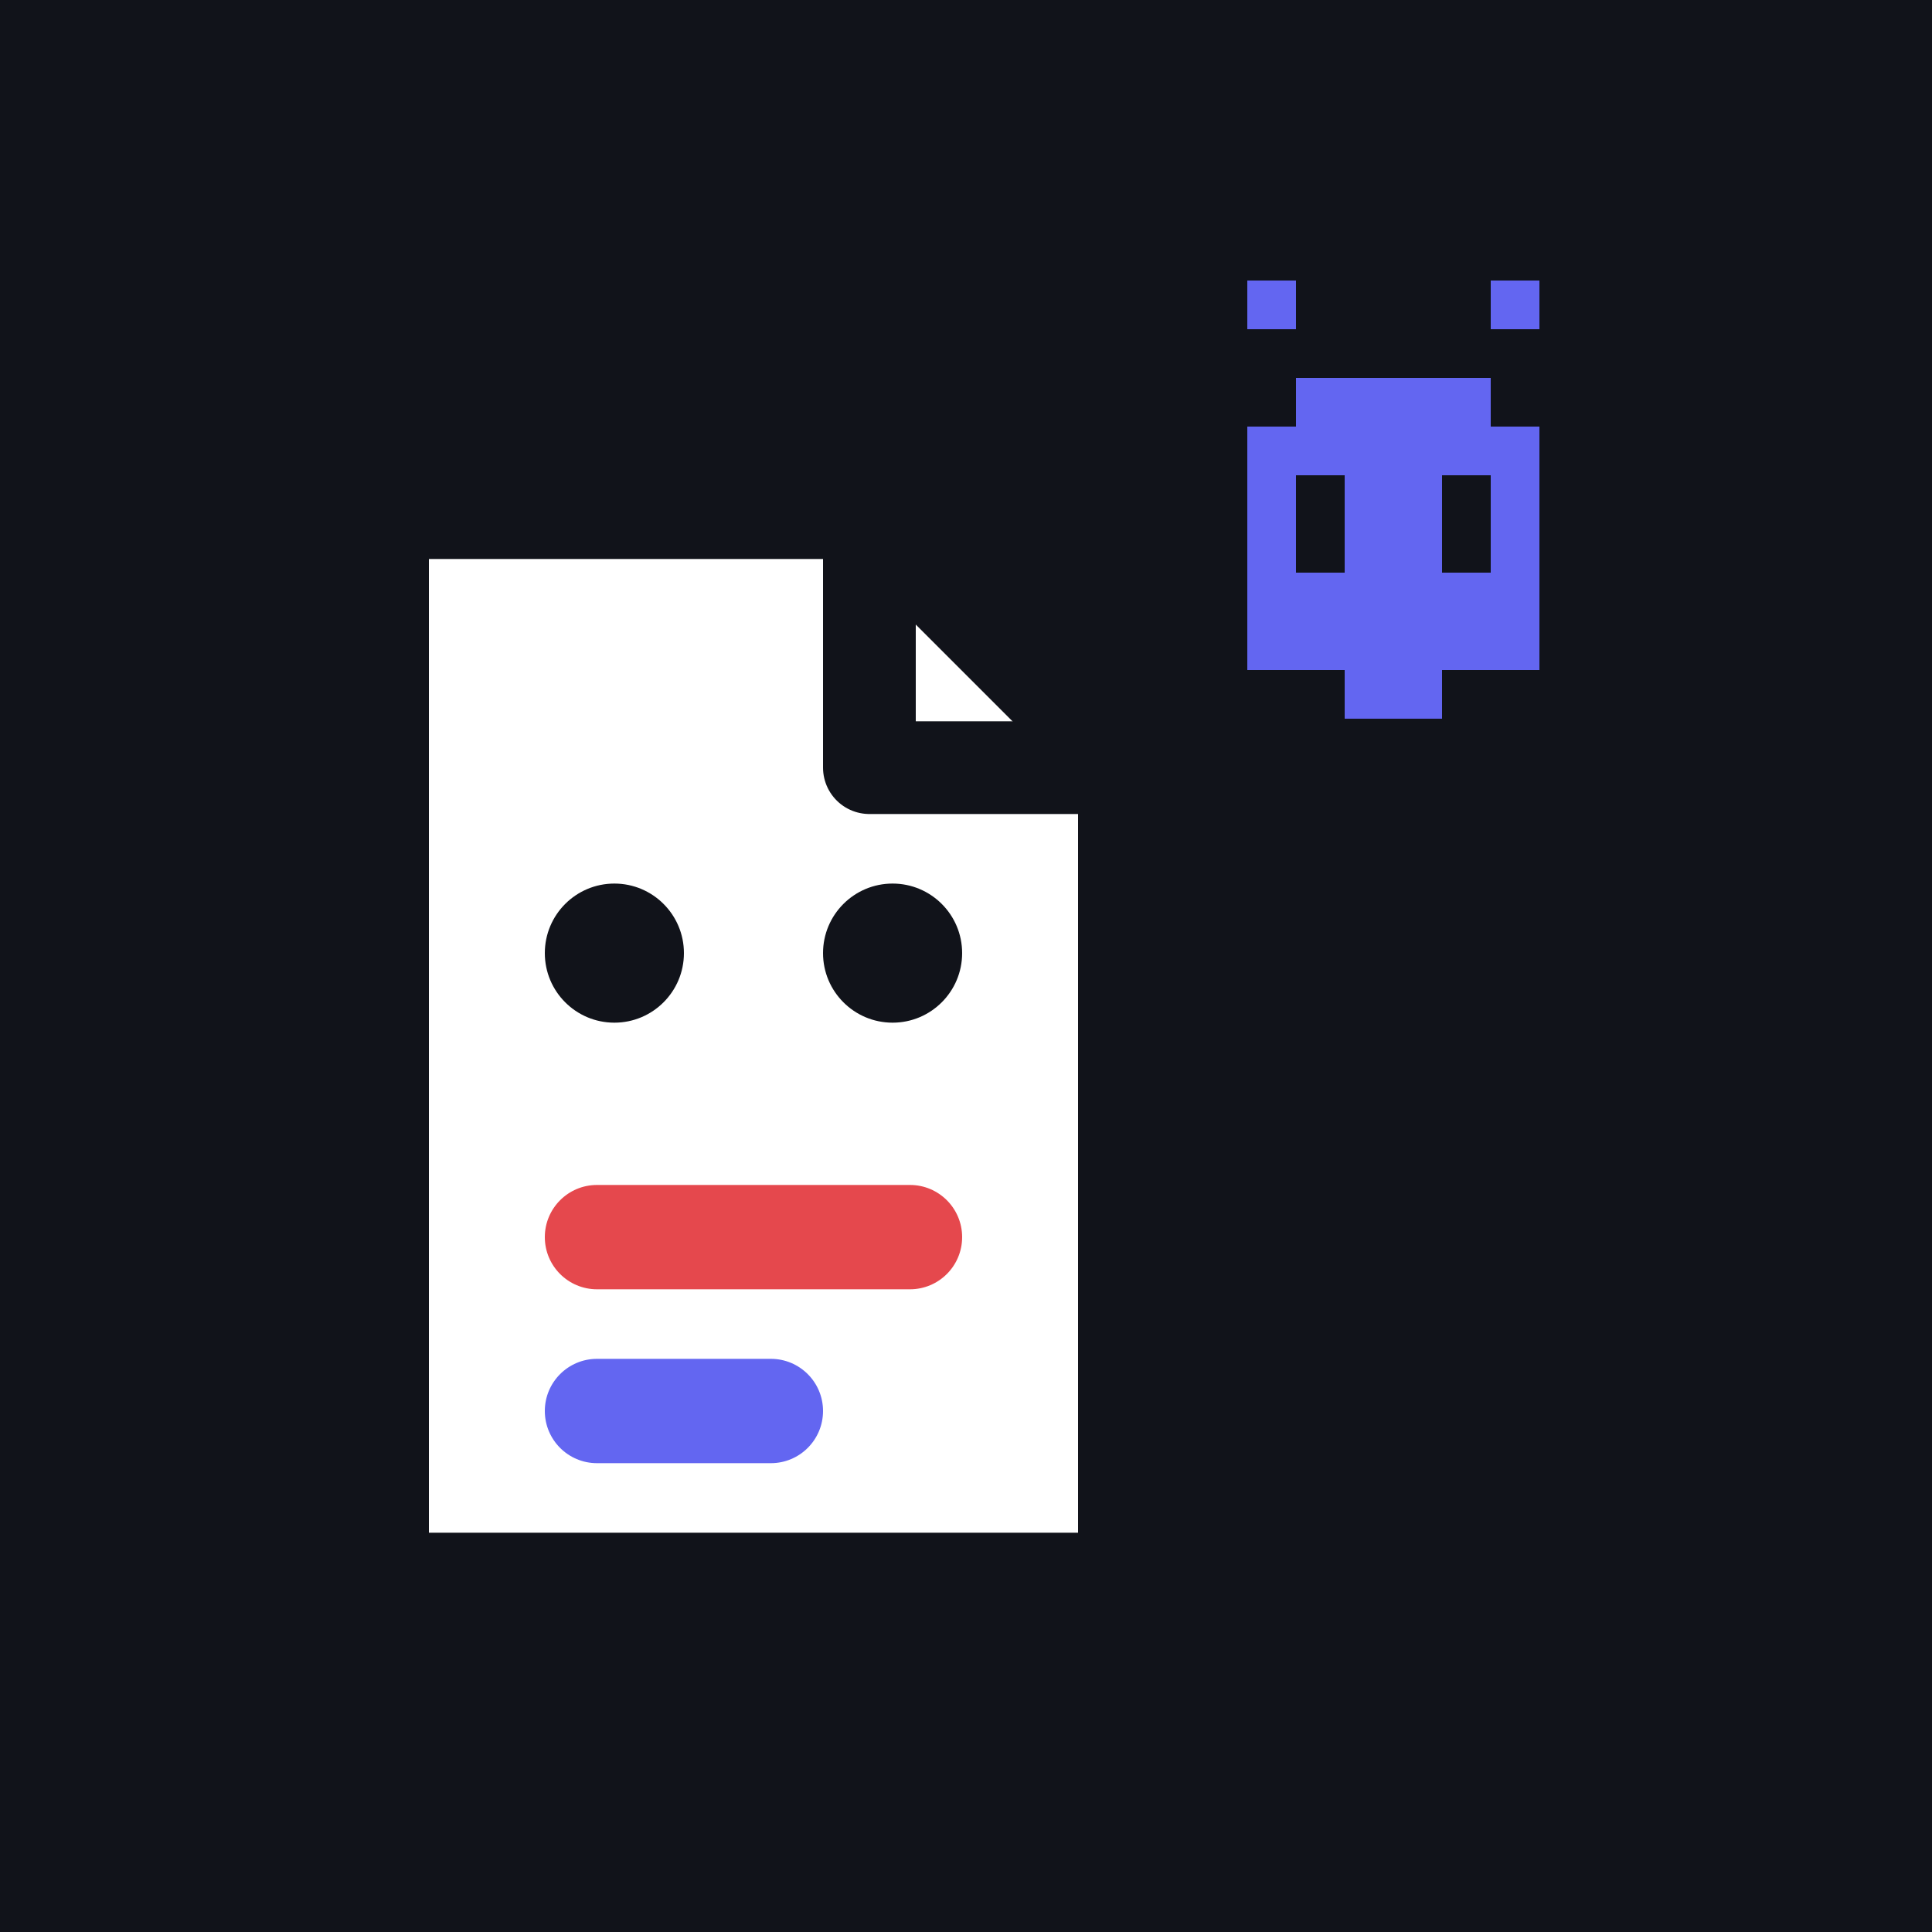
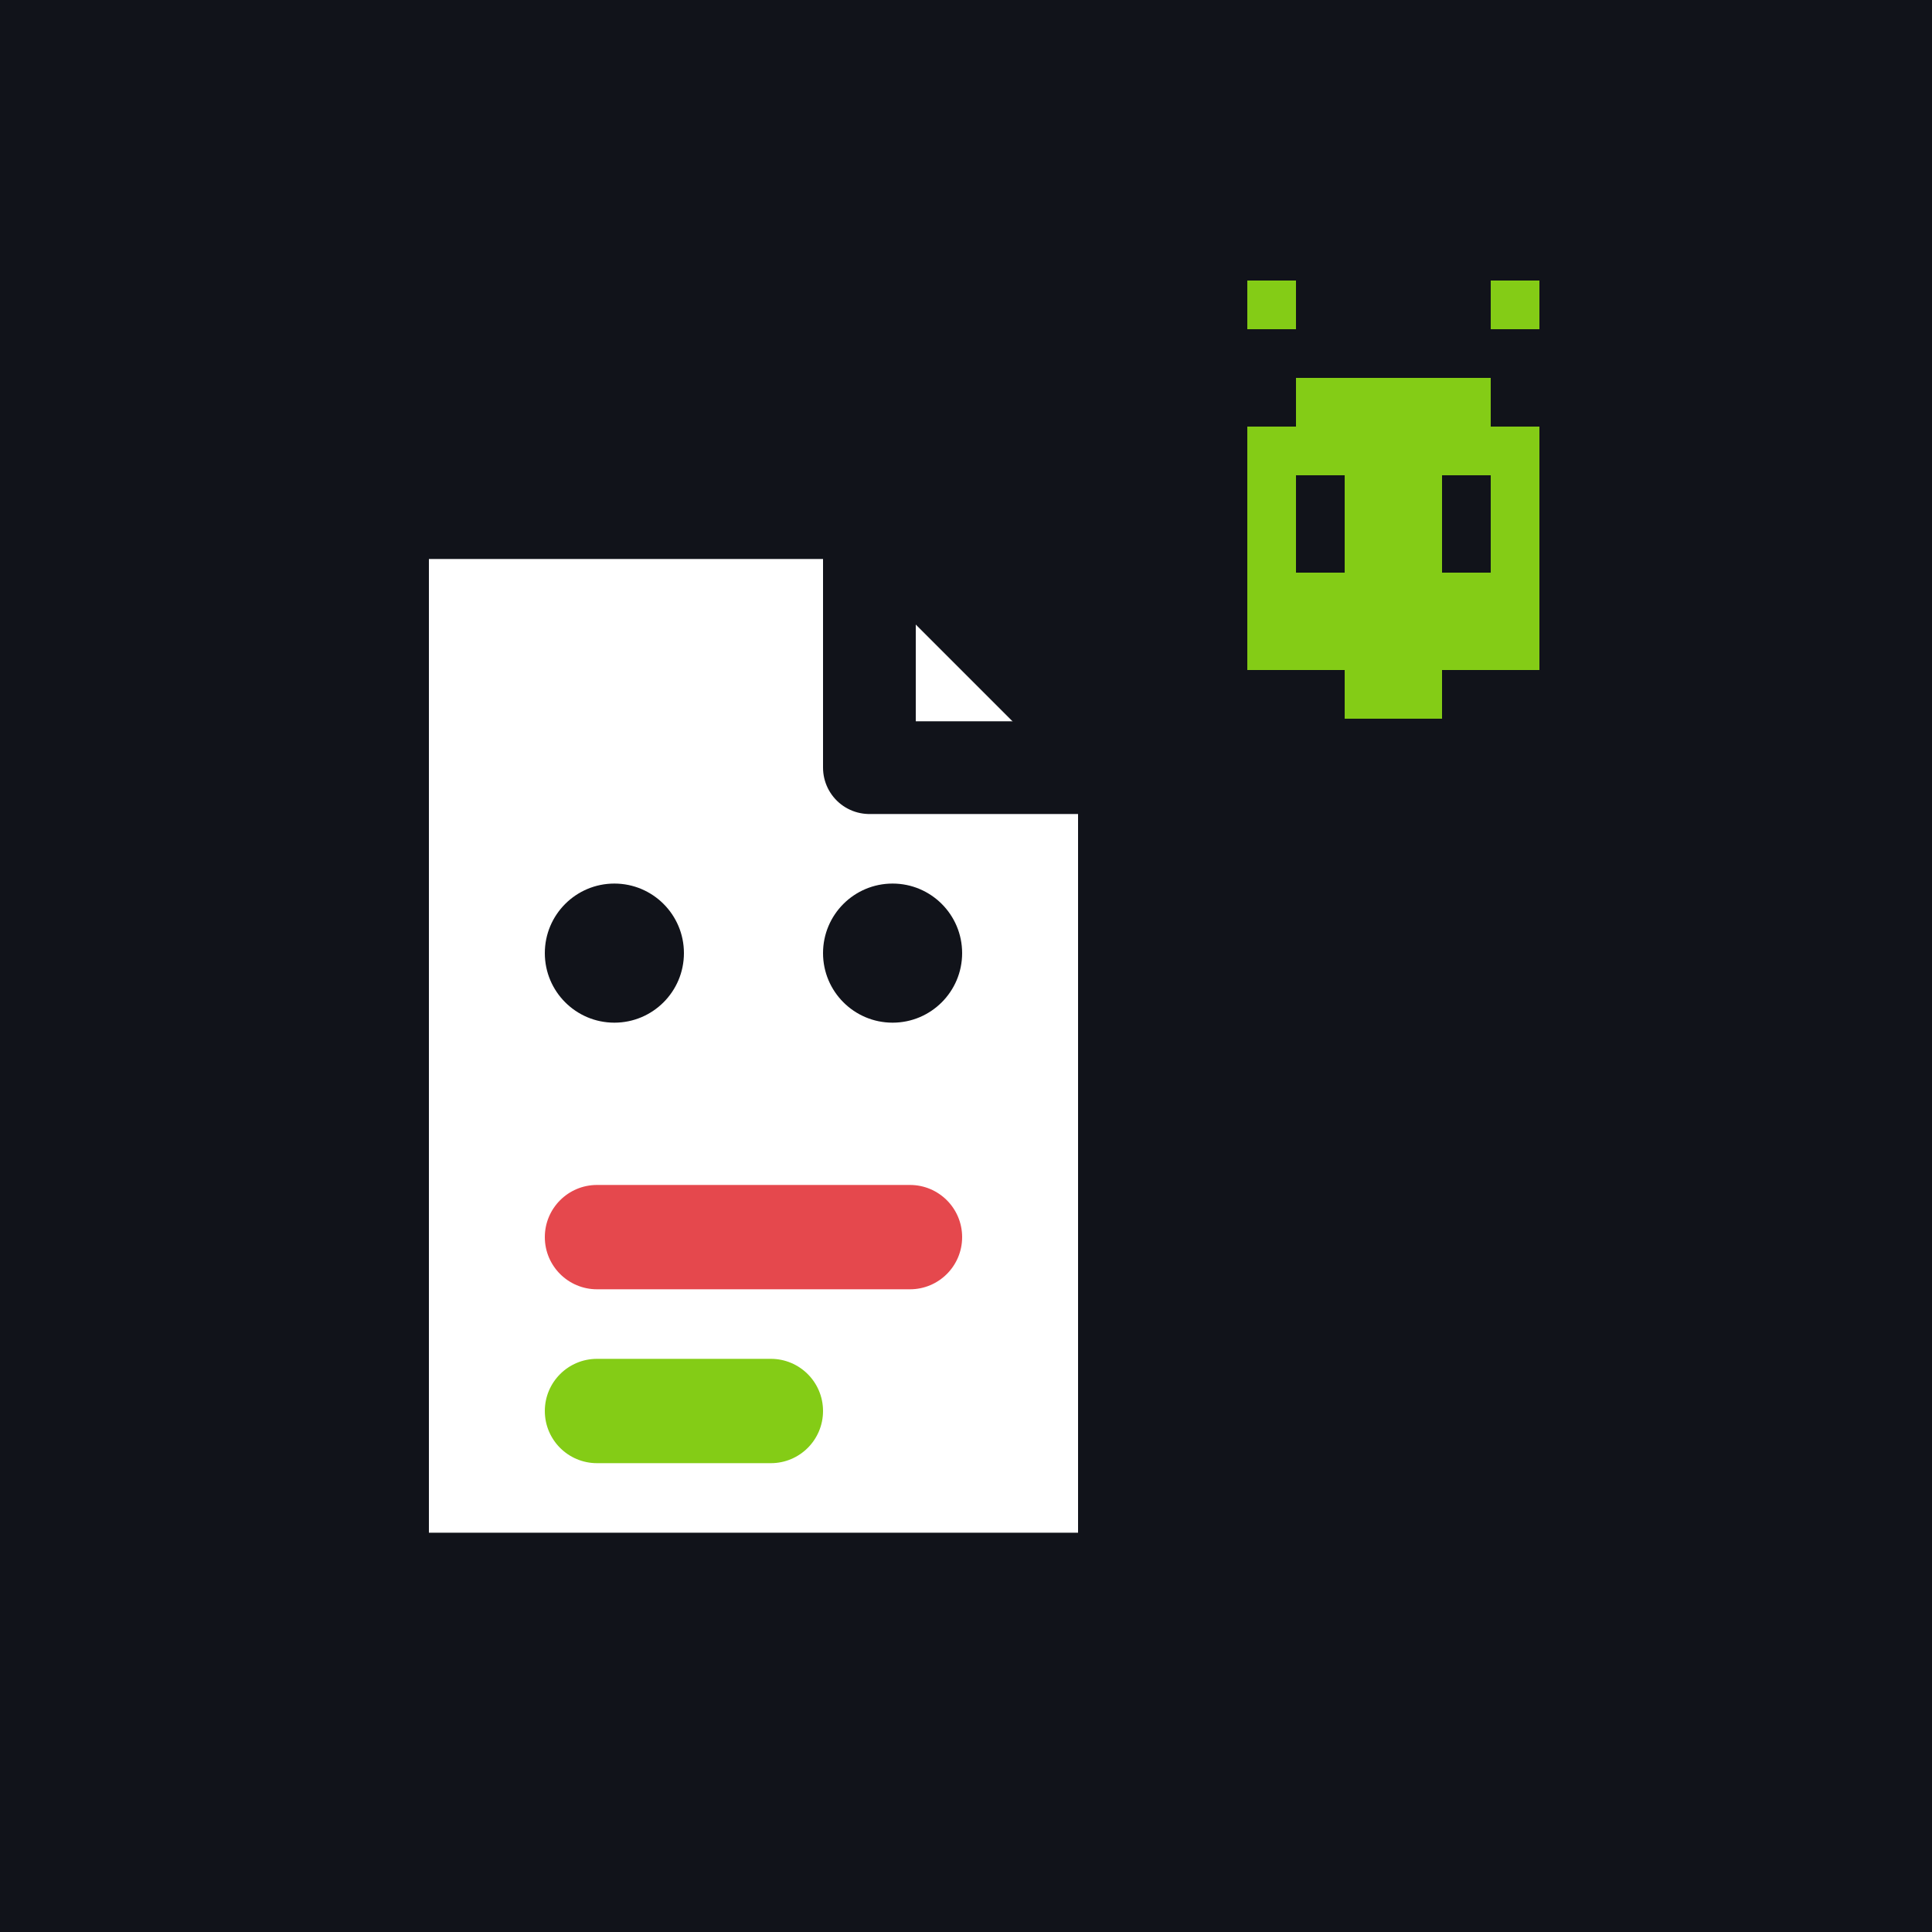
<svg xmlns="http://www.w3.org/2000/svg" width="180" height="180" viewBox="0 0 120 120" fill="none">
  <rect width="120" height="120" fill="#11131A" />
  <g transform="translate(18,16) scale(0.72)">
    <path d="M72 64 L94 46" stroke="#11131A" stroke-width="8" stroke-linecap="round" />
    <path d="M8 22 H50 L72 44 V114 H8 Z" fill="#FFFFFF" stroke="#11131A" stroke-width="8" stroke-linejoin="round" />
    <path d="M50 22 V44 H72" stroke="#11131A" stroke-width="8" stroke-linejoin="round" />
    <circle cx="28" cy="60" r="6" fill="#11131A" />
    <circle cx="52" cy="60" r="6" fill="#11131A" />
    <rect x="22" y="80" width="36" height="9" rx="4.5" fill="#E5484D" />
-     <rect x="22" y="95" width="24" height="9" rx="4.5" fill="#6366F1" />
+     <rect x="22" y="95" width="24" height="9" rx="4.5" fill="#84CC16" />
    <g transform="translate(70,2) scale(0.42)" shape-rendering="crispEdges">
-       <rect x="30" y="0" width="10" height="10" fill="#6366F1" />
-       <rect x="80" y="0" width="10" height="10" fill="#6366F1" />
+       <rect x="30" y="0" width="10" height="10" fill="#84CC16" />
+       <rect x="80" y="0" width="10" height="10" fill="#84CC16" />
      <rect x="40" y="10" width="10" height="10" fill="#11131A" />
      <rect x="70" y="10" width="10" height="10" fill="#11131A" />
-       <rect x="40" y="20" width="40" height="10" fill="#6366F1" />
-       <rect x="30" y="30" width="60" height="50" fill="#6366F1" />
+       <rect x="40" y="20" width="40" height="10" fill="#84CC16" />
+       <rect x="30" y="30" width="60" height="50" fill="#84CC16" />
      <rect x="40" y="40" width="10" height="20" fill="#11131A" />
      <rect x="70" y="40" width="10" height="20" fill="#11131A" />
      <rect x="10" y="40" width="20" height="10" fill="#11131A" />
      <rect x="90" y="40" width="20" height="10" fill="#11131A" />
      <rect x="10" y="60" width="20" height="10" fill="#11131A" />
      <rect x="90" y="60" width="20" height="10" fill="#11131A" />
-       <rect x="50" y="80" width="20" height="10" fill="#6366F1" />
+       <rect x="50" y="80" width="20" height="10" fill="#84CC16" />
    </g>
  </g>
</svg>
